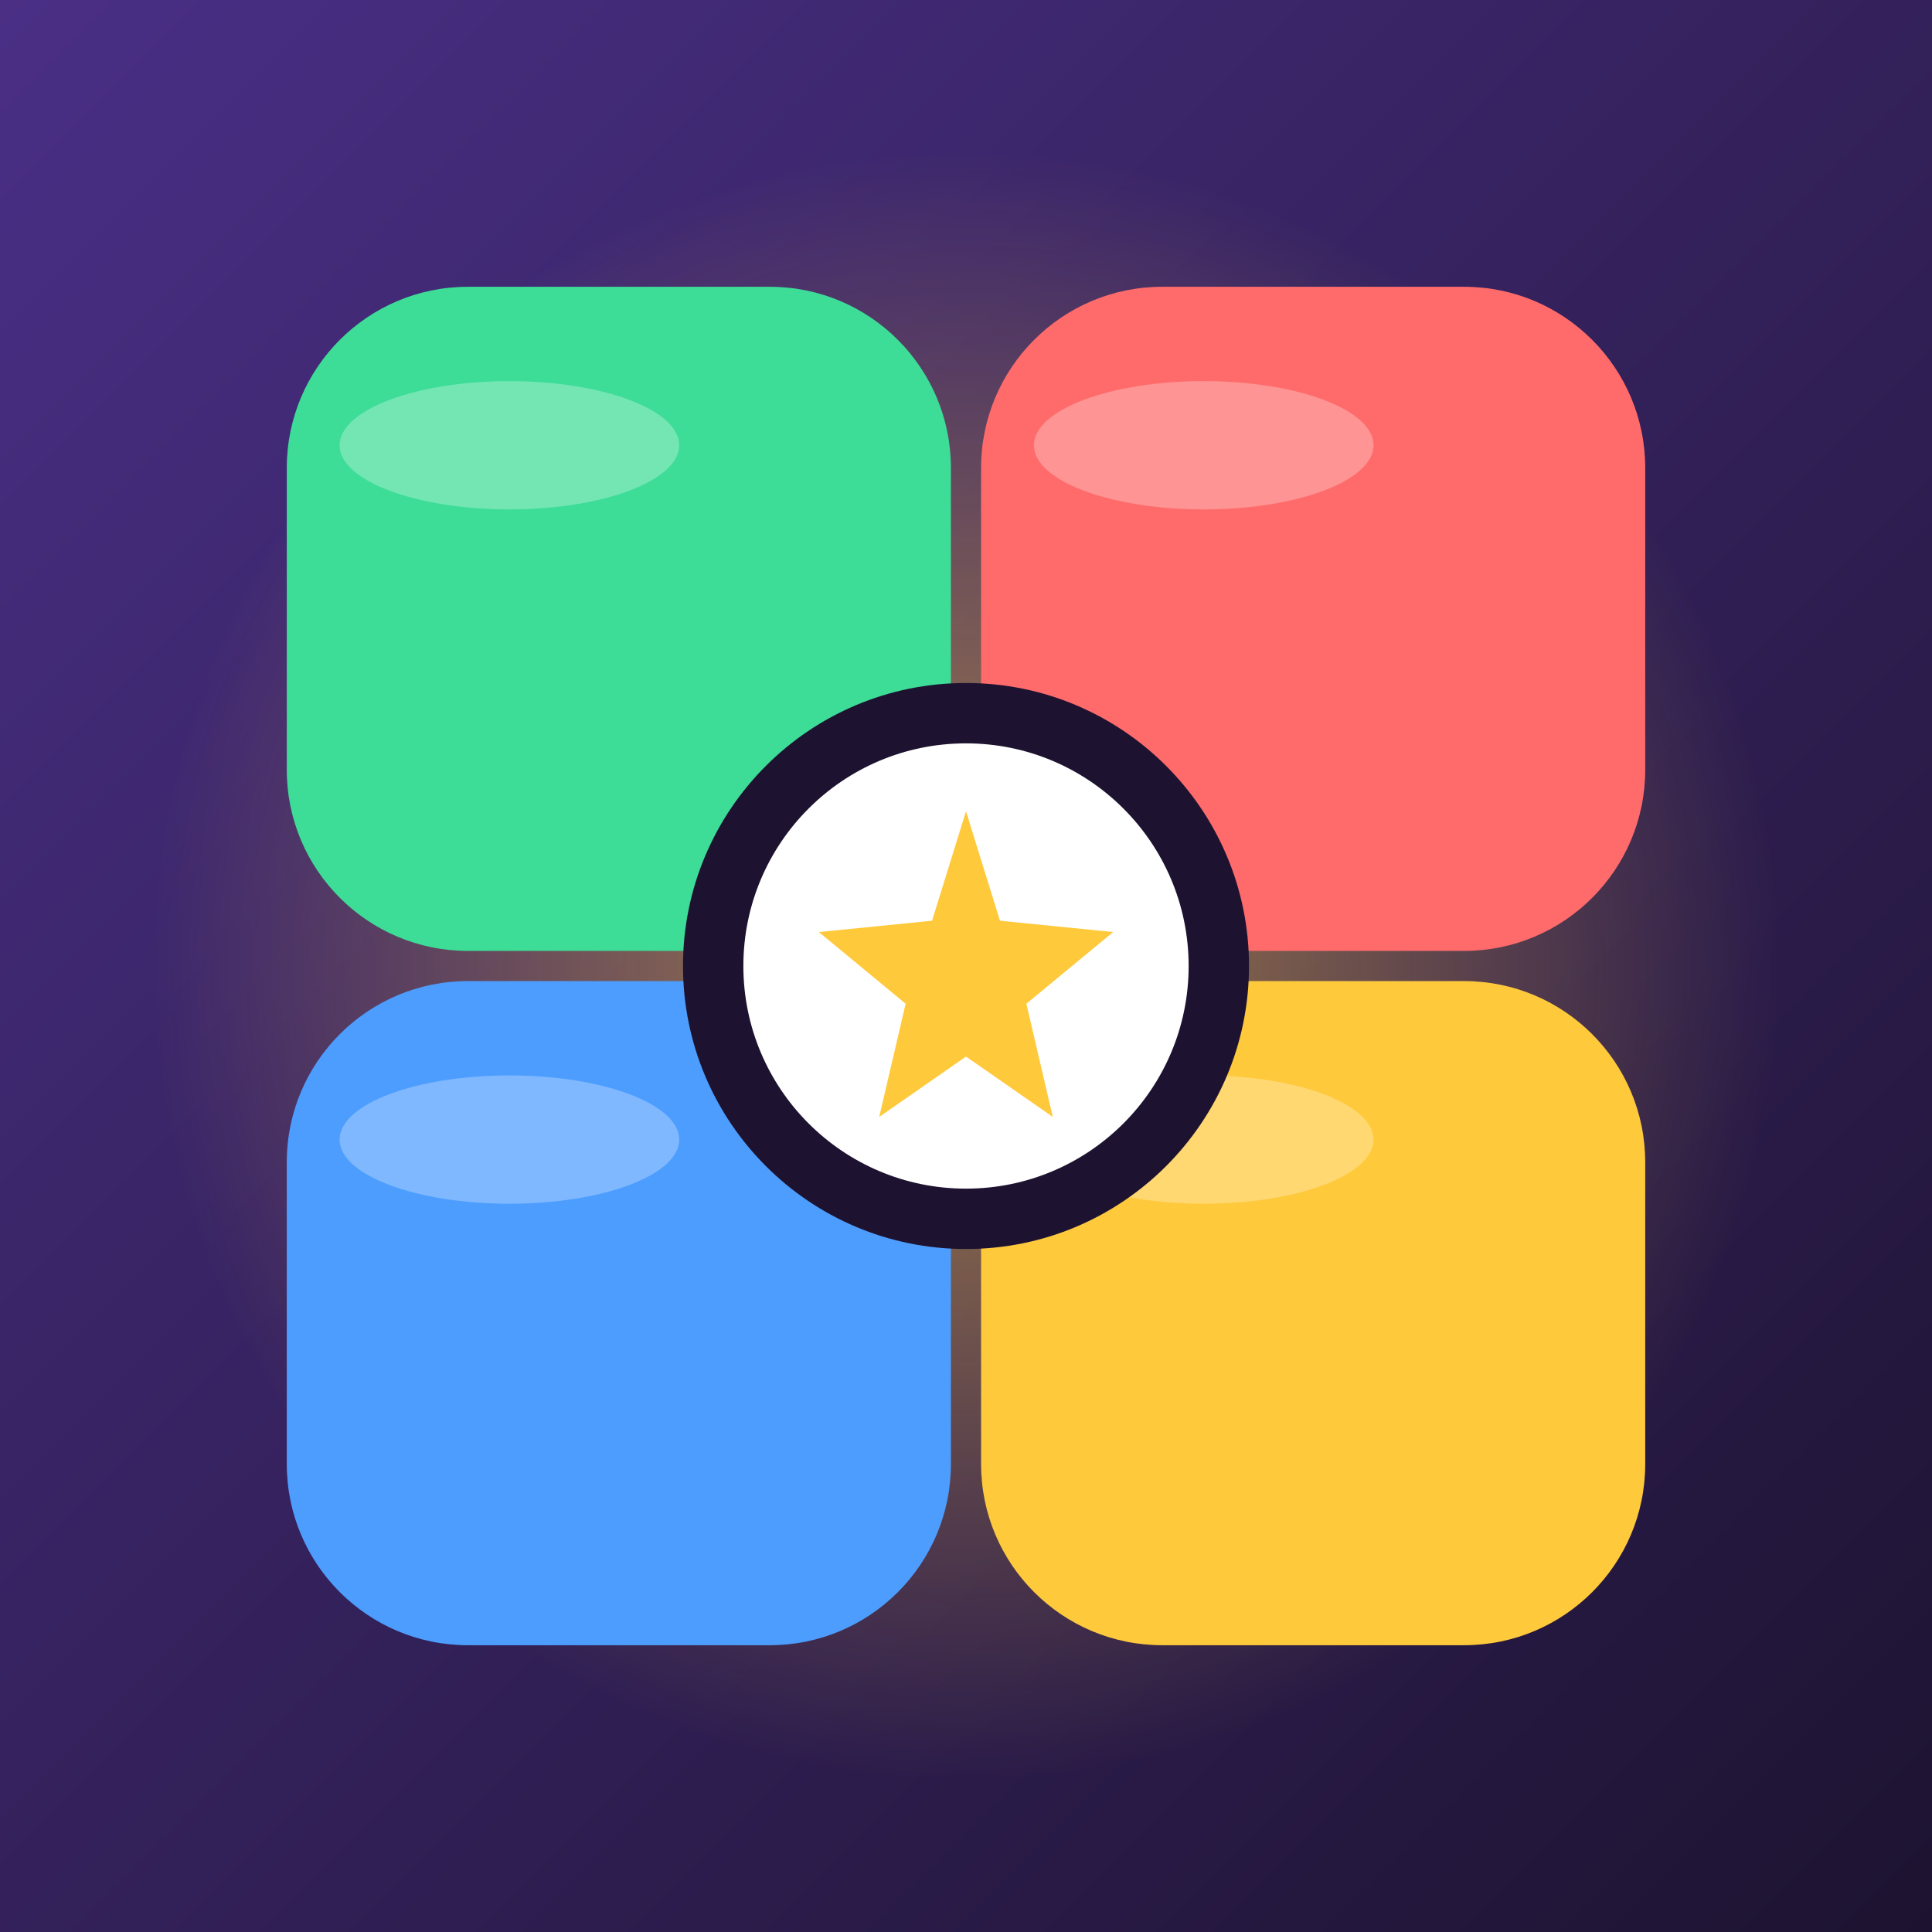
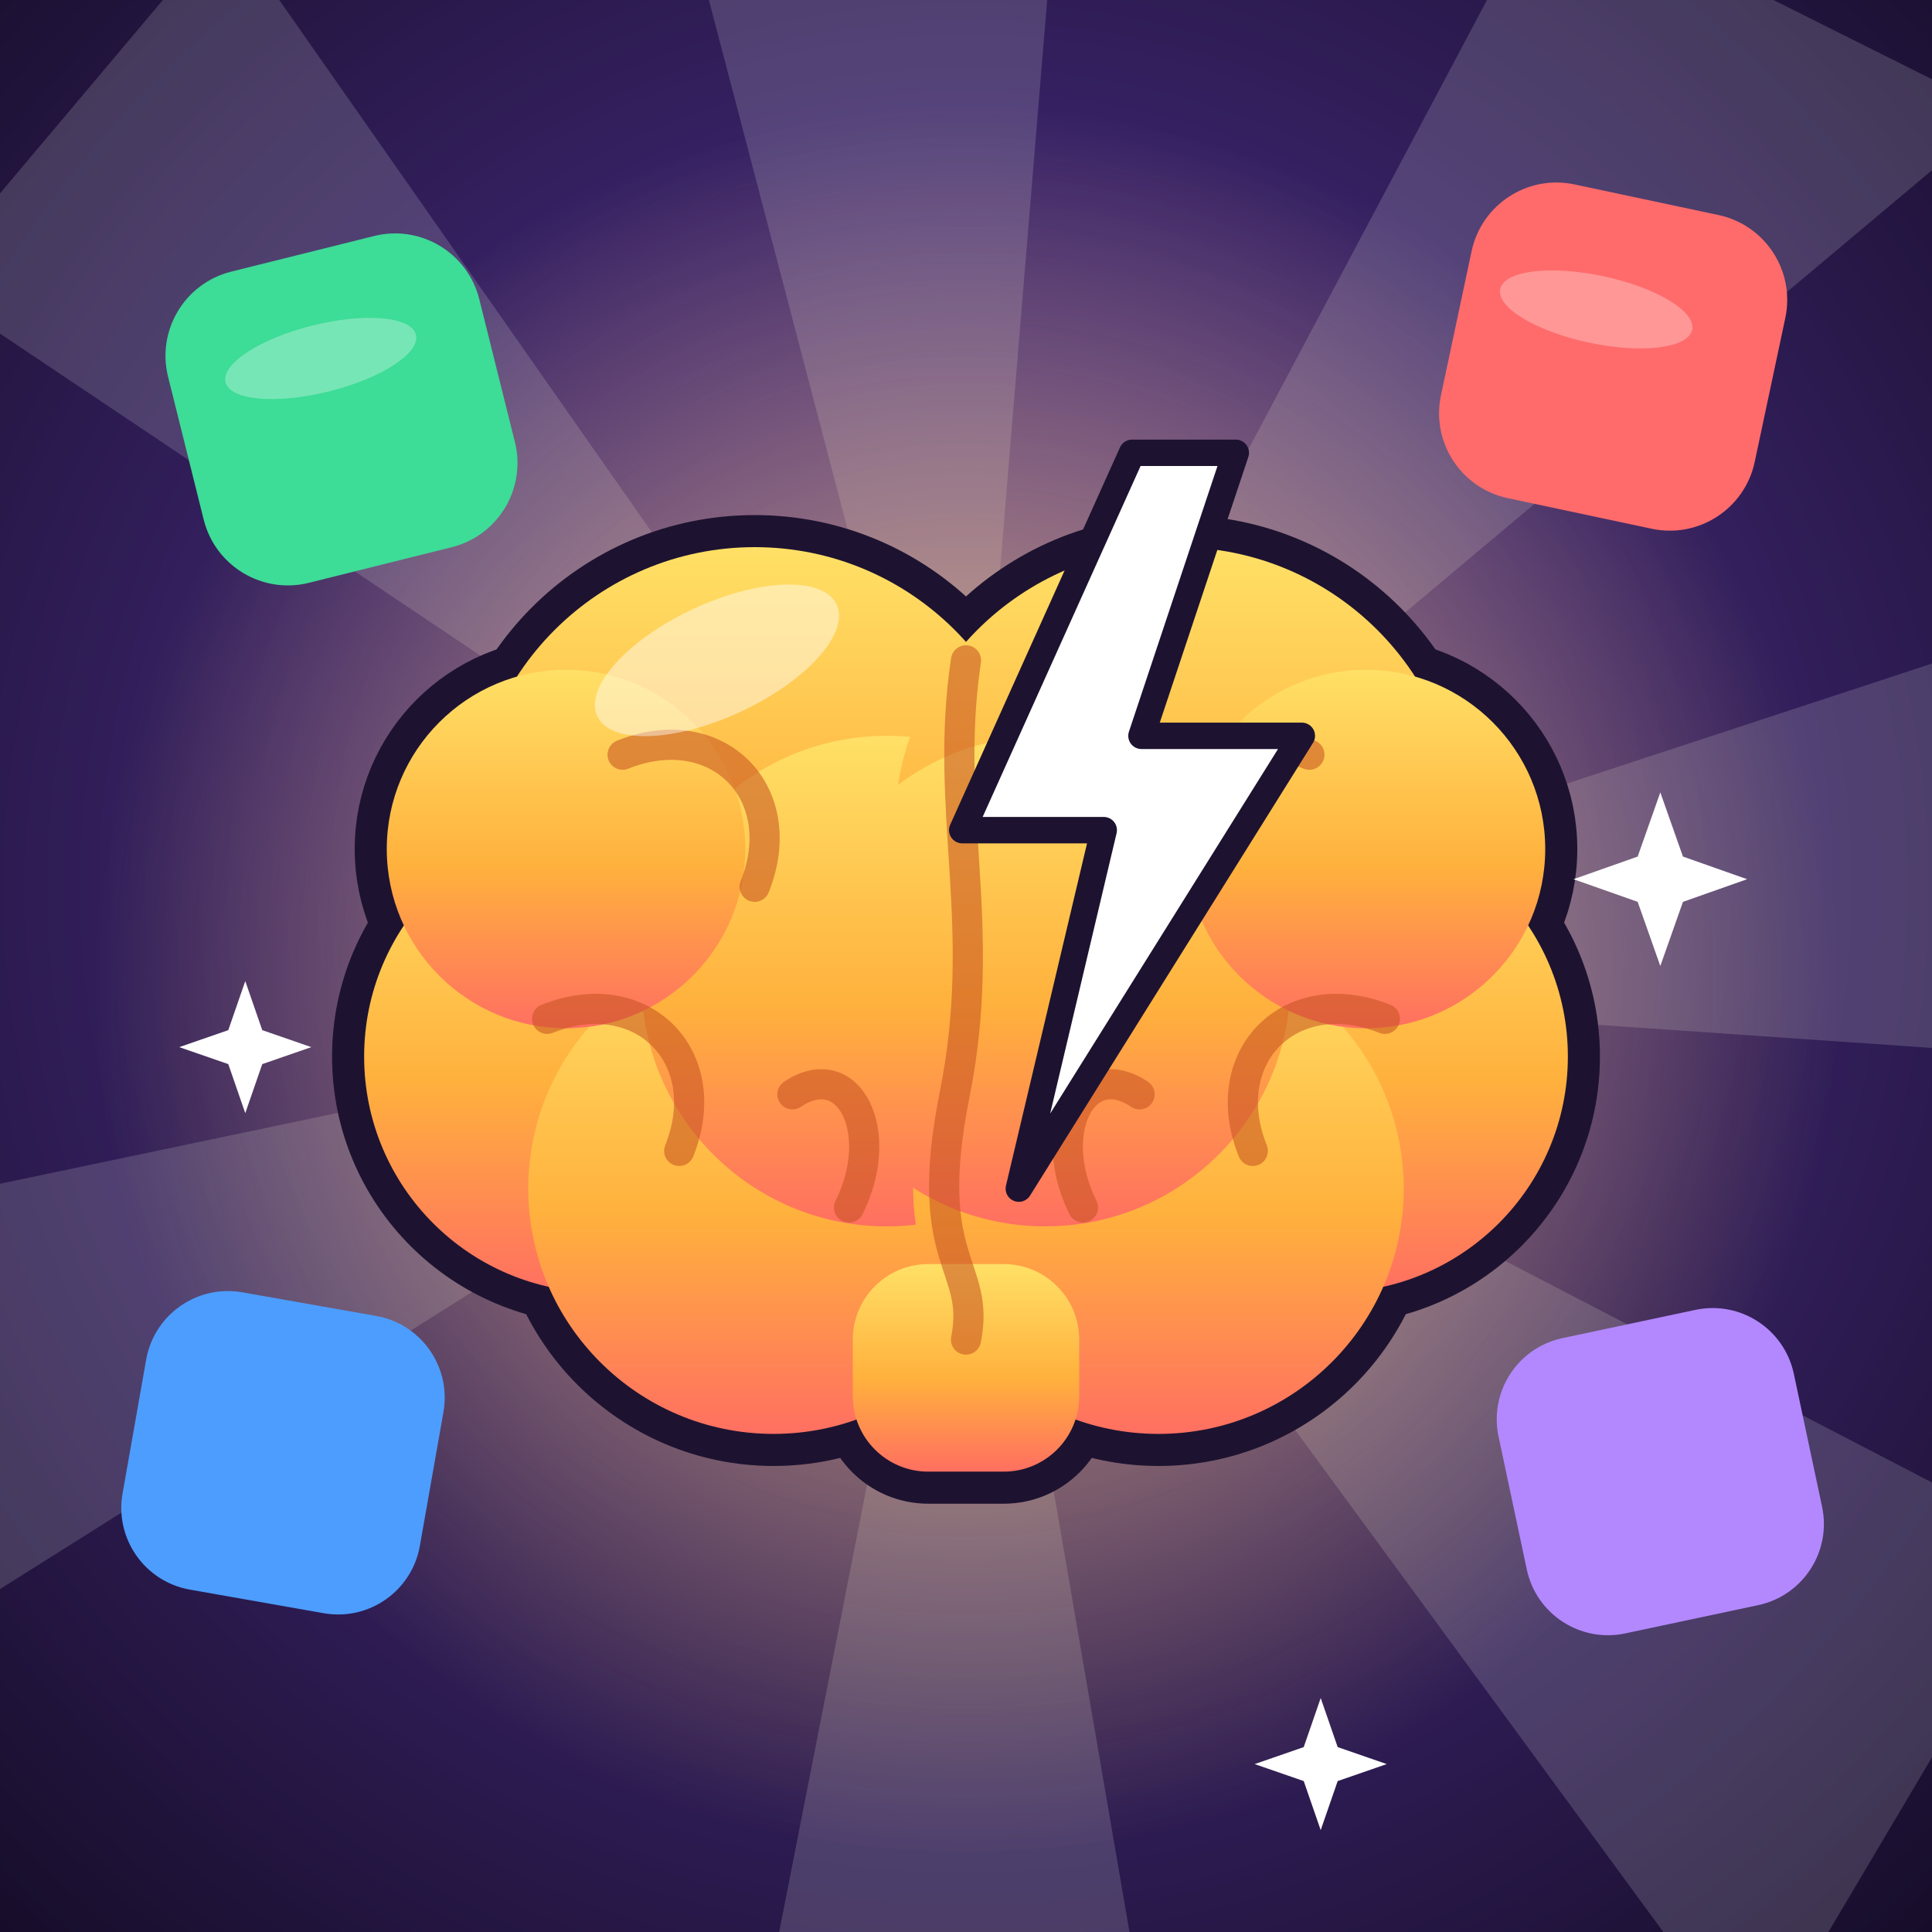
<svg xmlns="http://www.w3.org/2000/svg" width="1024" height="1024" viewBox="0 0 1024 1024">
  <defs>
-     <linearGradient id="bg" x1="0" y1="0" x2="1" y2="1">
-       <stop offset="0" stop-color="#4a2f86" />
-       <stop offset="1" stop-color="#1d1330" />
+     <radialGradient id="bg" cx="50%" cy="46%" r="75%">
+       <stop offset="0" stop-color="#6b3fd4" />
+       <stop offset=".55" stop-color="#34205f" />
+       <stop offset="1" stop-color="#150c26" />
+     </radialGradient>
+     <linearGradient id="br" x1="0" y1="0" x2="0" y2="1">
+       <stop offset="0" stop-color="#ffe066" />
+       <stop offset=".55" stop-color="#ffb13d" />
+       <stop offset="1" stop-color="#ff6f61" />
    </linearGradient>
    <radialGradient id="glow" cx="50%" cy="50%" r="50%">
-       <stop offset="0" stop-color="#ffc93c" stop-opacity=".55" />
-       <stop offset="1" stop-color="#ffc93c" stop-opacity="0" />
+       <stop offset="0" stop-color="#ffd54a" stop-opacity=".75" />
+       <stop offset="1" stop-color="#ffd54a" stop-opacity="0" />
    </radialGradient>
+     <g id="lobes">
+       <circle cx="400" cy="420" r="150" />
+       <circle cx="318" cy="540" r="125" />
+       <circle cx="410" cy="610" r="130" />
+       <circle cx="470" cy="500" r="130" />
+       <circle cx="300" cy="430" r="95" />
+     </g>
  </defs>
  <rect width="1024" height="1024" fill="url(#bg)" />
-   <circle cx="512" cy="512" r="430" fill="url(#glow)" />
+   <g opacity=".16" fill="#fff">
+     <path d="M512 520 L-40 150 L120 -40Z" />
+     <path d="M512 520 L360 -60 L560 -60Z" />
+     <path d="M512 520 L820 -60 L1060 60Z" />
+     <path d="M512 520 L1090 330 L1090 560Z" />
+     <path d="M512 520 L1090 820 L930 1090Z" />
+     <path d="M512 520 L610 1090 L400 1090Z" />
+     <path d="M512 520 L-60 880 L-60 640Z" />
+   </g>
+   <circle cx="512" cy="520" r="470" fill="url(#glow)" />
  <g>
-     <rect x="152" y="152" width="352" height="352" rx="96" fill="#3ddc97" />
-     <rect x="520" y="152" width="352" height="352" rx="96" fill="#ff6b6b" />
-     <rect x="152" y="520" width="352" height="352" rx="96" fill="#4d9dff" />
-     <rect x="520" y="520" width="352" height="352" rx="96" fill="#ffc93c" />
+     <rect x="96" y="132" width="170" height="170" rx="46" fill="#3ddc97" transform="rotate(-14 181 217)" />
+     <rect x="770" y="104" width="170" height="170" rx="46" fill="#ff6b6b" transform="rotate(12 855 189)" />
+     <rect x="70" y="690" width="160" height="160" rx="44" fill="#4d9dff" transform="rotate(10 150 770)" />
+     <rect x="800" y="700" width="160" height="160" rx="44" fill="#b388ff" transform="rotate(-12 880 780)" />
+     <g fill="#fff" fill-opacity=".3">
+       <ellipse cx="170" cy="190" rx="52" ry="18" transform="rotate(-14 170 190)" />
+       <ellipse cx="846" cy="164" rx="52" ry="18" transform="rotate(12 846 164)" />
+     </g>
  </g>
-   <g fill="#fff" fill-opacity=".28">
-     <ellipse cx="270" cy="236" rx="90" ry="34" />
-     <ellipse cx="638" cy="236" rx="90" ry="34" />
-     <ellipse cx="270" cy="604" rx="90" ry="34" />
-     <ellipse cx="638" cy="604" rx="90" ry="34" />
+   <g transform="translate(0 20)">
+     <g fill="#1d1330" stroke="#1d1330" stroke-width="34" stroke-linejoin="round">
+       <use href="#lobes" />
+       <g transform="translate(1024 0) scale(-1 1)">
+         <use href="#lobes" />
+       </g>
+       <rect x="452" y="650" width="120" height="110" rx="40" />
+     </g>
+     <g fill="url(#br)">
+       <use href="#lobes" />
+       <g transform="translate(1024 0) scale(-1 1)">
+         <use href="#lobes" />
+       </g>
+       <rect x="452" y="650" width="120" height="110" rx="40" />
+     </g>
+     <g fill="none" stroke="#c4501f" stroke-opacity=".55" stroke-width="16" stroke-linecap="round">
+       <path d="M512 330 C 500 410, 524 470, 506 560 S 520 650, 512 690" />
+       <path d="M330 380 C 380 360, 420 400, 400 450" />
+       <path d="M290 520 C 340 500, 380 540, 360 590" />
+       <path d="M420 560 C 450 540, 470 580, 450 620" />
+       <g transform="translate(1024 0) scale(-1 1)">
+         <path d="M330 380 C 380 360, 420 400, 400 450" />
+         <path d="M290 520 C 340 500, 380 540, 360 590" />
+         <path d="M420 560 C 450 540, 470 580, 450 620" />
+       </g>
+     </g>
+     <ellipse cx="380" cy="330" rx="70" ry="30" fill="#fff" fill-opacity=".45" transform="rotate(-25 380 330)" />
  </g>
-   <circle cx="512" cy="512" r="150" fill="#1d1330" />
-   <circle cx="512" cy="512" r="118" fill="#fff" />
-   <path d="M512 430 L530 488 L590 494 L544 532 L558 592 L512 560 L466 592 L480 532 L434 494 L494 488 Z" fill="#ffc93c" />
+   <path d="M560 250 L470 450 L545 450 L500 640 L650 400 L565 400 L615 250Z" fill="#fff" stroke="#1d1330" stroke-width="14" stroke-linejoin="round" transform="translate(40 -10)" />
+   <g fill="#fff">
+     <path d="M880 420 l12 34 34 12 -34 12 -12 34 -12 -34 -34 -12 34 -12z" />
+     <path d="M130 520 l9 26 26 9 -26 9 -9 26 -9 -26 -26 -9 26 -9z" />
+     <path d="M700 900 l9 26 26 9 -26 9 -9 26 -9 -26 -26 -9 26 -9z" />
+   </g>
</svg>
